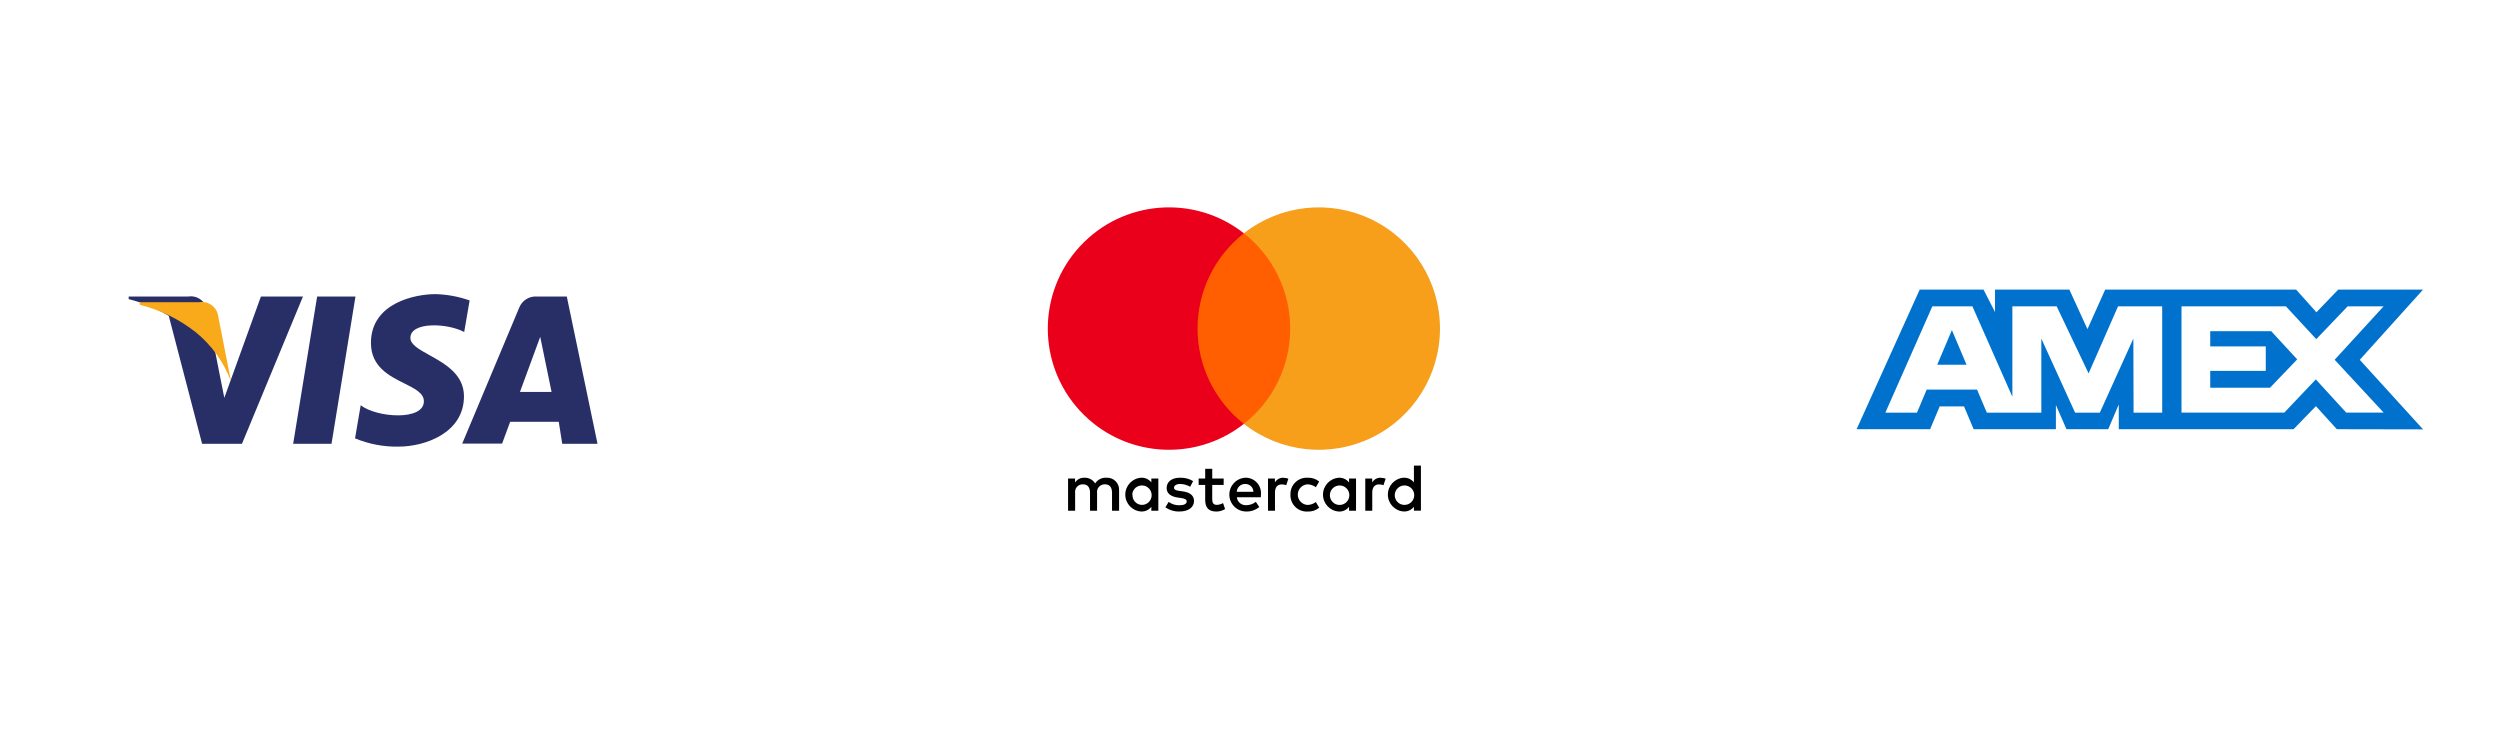
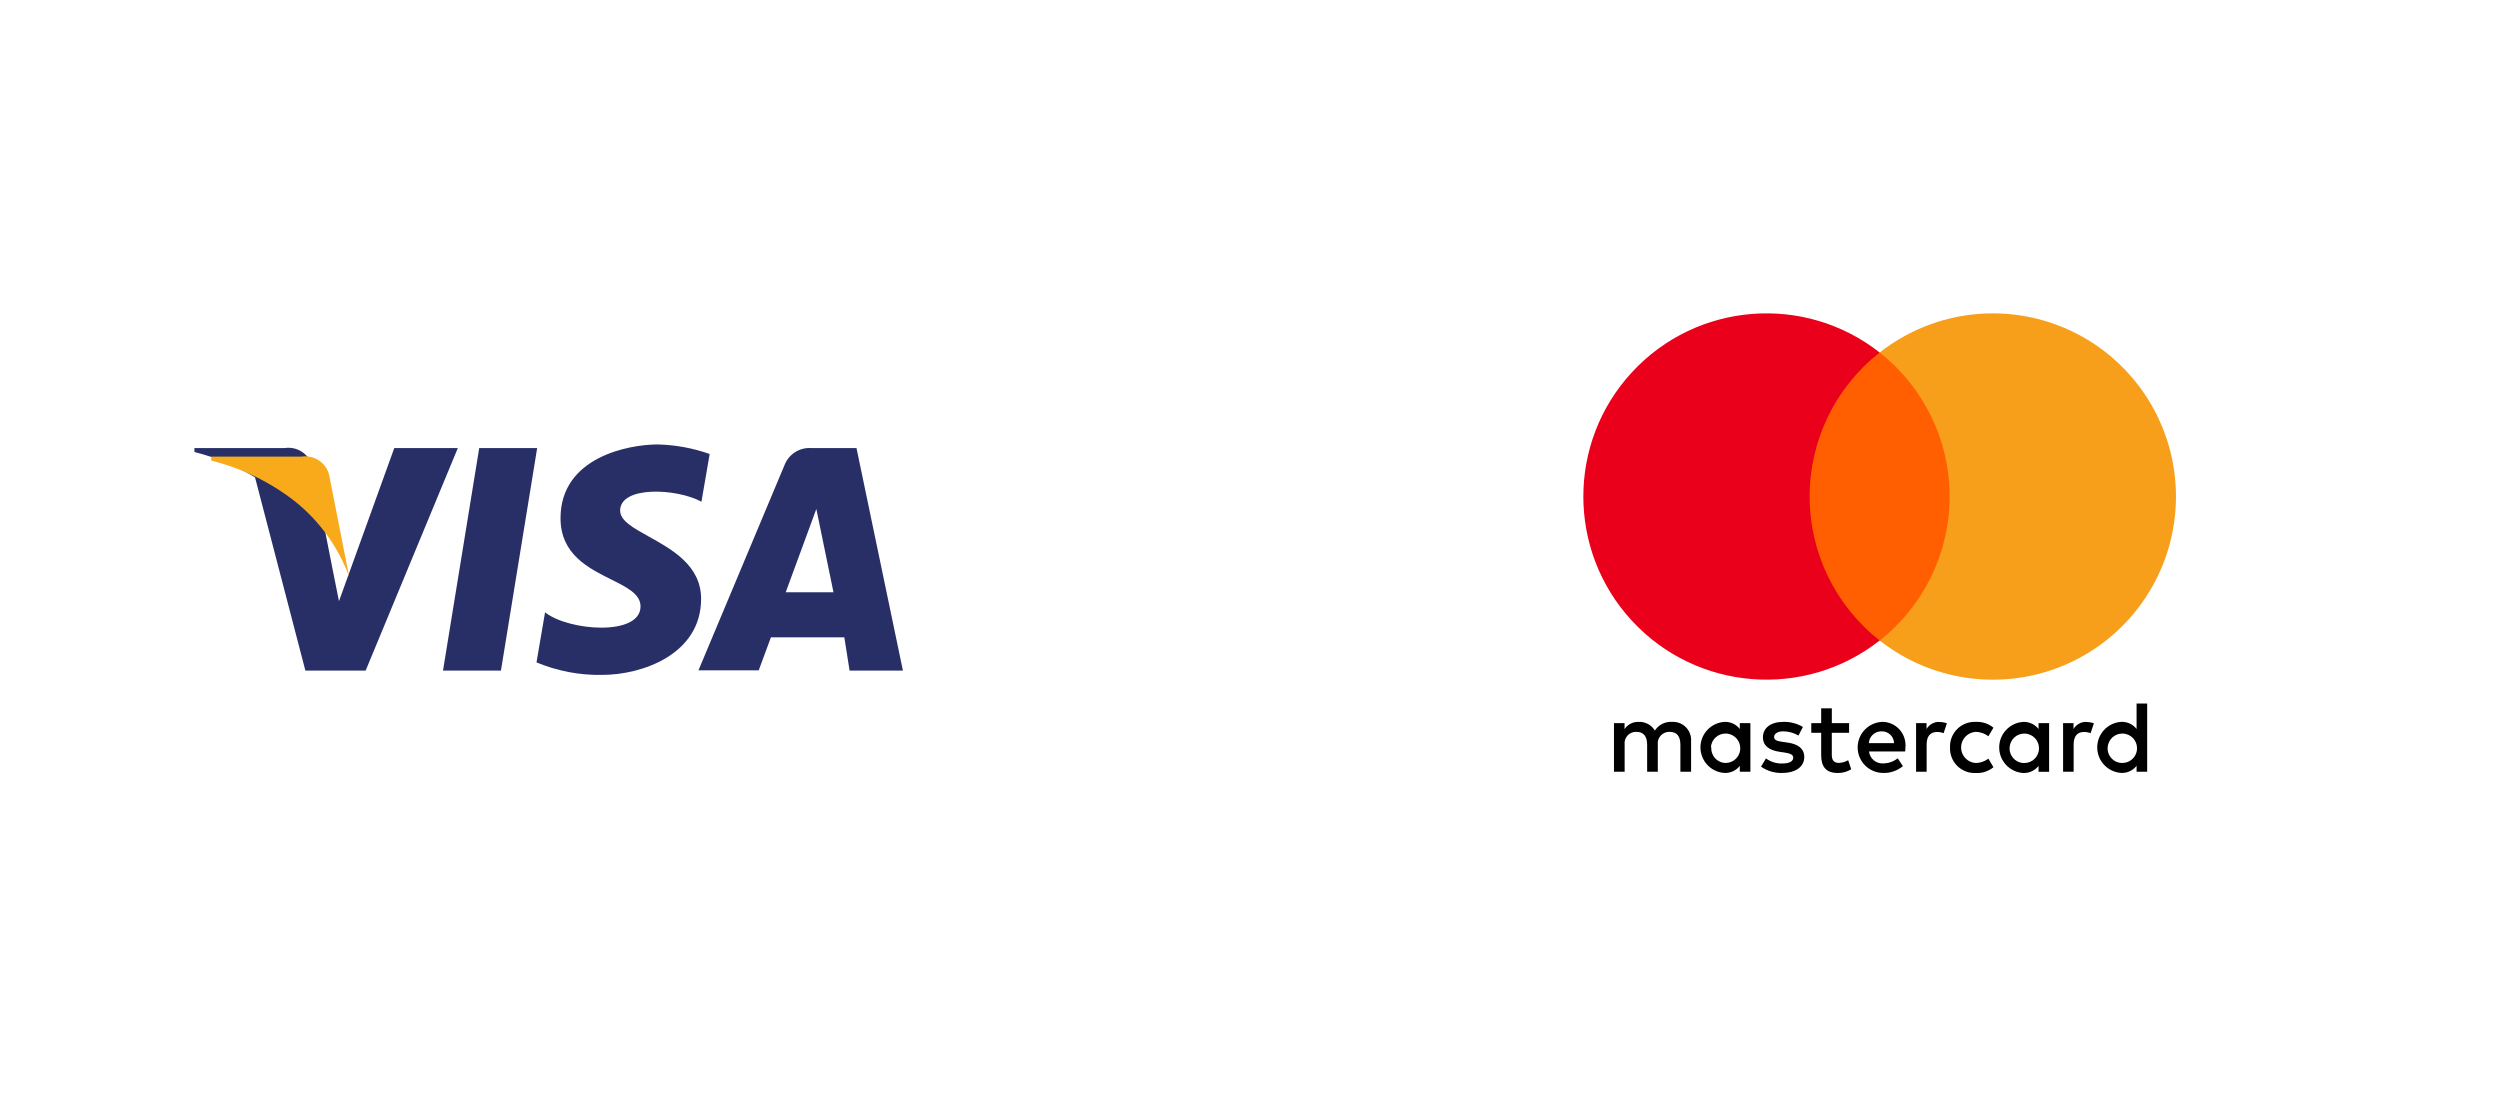
- <svg xmlns="http://www.w3.org/2000/svg" width="136" height="40" viewBox="0 0 136 40" fill="none">
+ <svg xmlns="http://www.w3.org/2000/svg" width="90" height="40" viewBox="0 0 90 40" fill="none">
  <path fill-rule="evenodd" clip-rule="evenodd" d="M77.298 26.907V25.328H76.917V26.243C76.785 26.073 76.579 25.978 76.364 25.987C75.878 26.017 75.5 26.42 75.5 26.906C75.5 27.393 75.878 27.795 76.364 27.825C76.579 27.835 76.785 27.739 76.917 27.569V27.782H77.298V26.907ZM65.946 26.032H66.568L66.567 26.382H65.945V27.172C65.945 27.346 66.006 27.465 66.197 27.465C66.316 27.461 66.432 27.427 66.534 27.367L66.644 27.693C66.502 27.781 66.337 27.828 66.17 27.828C65.719 27.828 65.562 27.586 65.562 27.179V26.381H65.206V26.032H65.562V25.501H65.946V26.032ZM60.879 26.684V27.783H60.494V26.808C60.494 26.512 60.37 26.347 60.11 26.347C59.988 26.341 59.87 26.39 59.787 26.48C59.704 26.569 59.665 26.691 59.681 26.812V27.783H59.297V26.808C59.297 26.512 59.169 26.347 58.917 26.347C58.794 26.34 58.675 26.388 58.592 26.478C58.509 26.568 58.471 26.691 58.487 26.812V27.783H58.103V26.032H58.484V26.248C58.597 26.076 58.792 25.978 58.997 25.988C59.232 25.979 59.454 26.098 59.575 26.3C59.708 26.092 59.944 25.972 60.191 25.988C60.378 25.977 60.56 26.047 60.692 26.18C60.824 26.314 60.892 26.497 60.879 26.684ZM69.817 25.988C69.628 25.983 69.451 26.081 69.356 26.244V26.032H68.979V27.783H69.359V26.801C69.359 26.512 69.484 26.351 69.733 26.351C69.814 26.35 69.894 26.365 69.97 26.395L70.088 26.039C70.001 26.008 69.909 25.992 69.817 25.992V25.988ZM64.194 25.988C64.444 25.98 64.691 26.043 64.905 26.171L64.745 26.479C64.579 26.383 64.392 26.331 64.2 26.328C63.992 26.328 63.867 26.416 63.867 26.534C63.867 26.651 63.999 26.683 64.163 26.705L64.342 26.731C64.723 26.781 64.954 26.947 64.954 27.255C64.954 27.59 64.66 27.826 64.155 27.826C63.884 27.834 63.618 27.754 63.397 27.599L63.575 27.303C63.743 27.427 63.948 27.492 64.157 27.486C64.418 27.486 64.557 27.409 64.557 27.274C64.557 27.176 64.457 27.121 64.249 27.092L64.07 27.066C63.677 27.01 63.465 26.834 63.465 26.549C63.465 26.201 63.751 25.988 64.194 25.988ZM75.109 25.988C74.92 25.983 74.743 26.081 74.647 26.244V26.032H74.271V27.783H74.651V26.801C74.651 26.512 74.775 26.351 75.024 26.351C75.106 26.35 75.186 26.365 75.261 26.395L75.38 26.039C75.293 26.008 75.201 25.992 75.109 25.992V25.988ZM70.464 27.575C70.286 27.4 70.19 27.157 70.201 26.908C70.19 26.659 70.286 26.416 70.464 26.241C70.642 26.066 70.885 25.974 71.135 25.988C71.363 25.977 71.588 26.051 71.764 26.197L71.582 26.505C71.45 26.405 71.29 26.349 71.124 26.347C70.829 26.367 70.599 26.612 70.599 26.908C70.599 27.204 70.829 27.449 71.124 27.469C71.29 27.467 71.45 27.411 71.582 27.311L71.764 27.619C71.588 27.765 71.363 27.839 71.135 27.828C70.885 27.842 70.642 27.75 70.464 27.575ZM73.768 26.908V26.033H73.388V26.245C73.256 26.075 73.049 25.98 72.834 25.989C72.349 26.02 71.971 26.422 71.971 26.909C71.971 27.395 72.349 27.797 72.834 27.828C73.049 27.837 73.256 27.742 73.388 27.572V27.784H73.768V26.908ZM72.895 26.409C72.606 26.399 72.363 26.62 72.346 26.908C72.336 27.054 72.388 27.198 72.489 27.305C72.589 27.411 72.73 27.471 72.877 27.469C73.165 27.468 73.4 27.236 73.404 26.948C73.409 26.659 73.183 26.42 72.895 26.409ZM67.75 25.988C67.253 26.013 66.866 26.428 66.876 26.925C66.886 27.422 67.289 27.822 67.787 27.826C68.048 27.835 68.303 27.748 68.505 27.581L68.317 27.299C68.173 27.415 67.993 27.479 67.808 27.482C67.546 27.504 67.314 27.314 67.284 27.052H68.588C68.588 27.029 68.589 27.006 68.591 26.983V26.983V26.983V26.983V26.983V26.983V26.983V26.983V26.983V26.983V26.983C68.593 26.958 68.595 26.932 68.595 26.906C68.617 26.671 68.54 26.438 68.383 26.263C68.225 26.088 68.001 25.988 67.765 25.986L67.75 25.988ZM68.186 26.753C68.18 26.513 67.982 26.324 67.743 26.328C67.498 26.32 67.292 26.509 67.278 26.753H68.186ZM76.424 26.408C76.136 26.397 75.892 26.619 75.875 26.907C75.865 27.053 75.917 27.197 76.018 27.303C76.119 27.41 76.26 27.469 76.406 27.467C76.695 27.466 76.929 27.235 76.934 26.947C76.939 26.658 76.712 26.419 76.424 26.408ZM63.014 26.907V26.032H62.633V26.244C62.501 26.074 62.295 25.979 62.08 25.988C61.594 26.018 61.216 26.421 61.216 26.907C61.216 27.394 61.594 27.796 62.08 27.826C62.295 27.836 62.501 27.741 62.633 27.57V27.783H63.014V26.907ZM62.14 26.408C61.852 26.397 61.608 26.619 61.592 26.907L61.608 26.902C61.597 27.046 61.646 27.189 61.743 27.296C61.841 27.403 61.978 27.465 62.123 27.467C62.411 27.466 62.645 27.235 62.65 26.947C62.655 26.658 62.428 26.419 62.14 26.408Z" fill="black" />
  <path d="M64.781 12.691H70.549V23.058H64.781V12.691Z" fill="#FF5F00" />
  <path d="M65.147 17.875C65.145 15.851 66.075 13.94 67.668 12.691C64.965 10.566 61.082 10.875 58.75 13.401C56.417 15.927 56.417 19.822 58.75 22.348C61.082 24.874 64.965 25.183 67.668 23.058C66.076 21.81 65.146 19.898 65.147 17.875Z" fill="#EB001B" />
  <path d="M78.335 17.875C78.335 20.4 76.894 22.702 74.624 23.806C72.353 24.909 69.652 24.619 67.668 23.058C69.258 21.808 70.187 19.898 70.187 17.875C70.187 15.852 69.258 13.941 67.668 12.691C69.652 11.131 72.353 10.841 74.624 11.944C76.894 13.047 78.335 15.35 78.335 17.874V17.875Z" fill="#F79E1B" />
  <path fill-rule="evenodd" clip-rule="evenodd" d="M25.548 16.344L25.252 18.062C24.363 17.576 22.325 17.482 22.325 18.382C22.325 18.744 22.794 19.004 23.357 19.316C24.195 19.781 25.24 20.36 25.24 21.558C25.24 23.561 23.107 24.296 21.685 24.296C20.872 24.313 20.064 24.159 19.314 23.846L19.622 22.044C20.476 22.72 23.059 22.91 23.059 21.831C23.059 21.387 22.572 21.144 21.997 20.858C21.177 20.449 20.179 19.952 20.179 18.655C20.179 16.45 22.645 16 23.676 16C24.314 16.015 24.946 16.131 25.548 16.344ZM14.194 16.13L12.203 21.642L11.966 20.456L11.267 16.901C11.237 16.662 11.112 16.445 10.92 16.3C10.728 16.154 10.485 16.093 10.247 16.13H7V16.273C7.769 16.464 8.505 16.771 9.181 17.185L10.994 24.142H13.163L16.482 16.13H14.194ZM18.034 24.142H15.948L17.252 16.13H19.338L18.034 24.142ZM32.505 24.142H30.585L30.396 22.945H27.753L27.314 24.131H25.145L28.251 16.723C28.409 16.339 28.796 16.099 29.211 16.131H30.834L32.505 24.142ZM28.286 21.321L29.388 18.323L30.005 21.321H28.286Z" fill="#282F67" />
  <path d="M12.57 20.764L11.871 17.209C11.842 16.97 11.717 16.753 11.525 16.608C11.333 16.462 11.09 16.401 10.852 16.438H7.604V16.581C8.714 16.857 9.753 17.366 10.65 18.074C11.521 18.781 12.185 19.711 12.57 20.764Z" fill="#F8AA1A" />
-   <path fill-rule="evenodd" clip-rule="evenodd" d="M127.124 23.349L131.814 23.358L128.371 19.574L128.43 19.509L131.815 15.754H127.199L126.013 16.988L124.909 15.755H114.522L113.558 17.904L112.573 15.754H108.529V16.977L107.905 15.754H104.432L101 23.349H104.998L105.519 22.108H106.843L107.366 23.349H111.841V22.032L112.416 23.349H114.687L115.261 22.003V23.349H124.769L125.985 22.095L127.124 23.349ZM109.645 22.449H108.084L107.552 21.196H104.812L104.283 22.448H102.564L105.12 16.665H107.299L107.325 16.725L109.473 21.584V16.664H111.882L113.62 20.314L115.222 16.664H117.623V22.448H116.066L116.055 18.419L114.23 22.449H112.885L111.048 18.419V22.449H109.645ZM127.634 22.445H129.67L127.005 19.571L129.668 16.665H127.712L126.005 18.45L124.353 16.665H118.674V22.445H124.266L125.98 20.64L127.634 22.445ZM120.236 21.094H123.487L124.969 19.55L123.553 18.017H120.236V18.843H123.258V20.175H120.236V21.094ZM106.183 17.957L106.98 19.842H105.385L106.183 17.957Z" fill="#0072CE" />
</svg>
